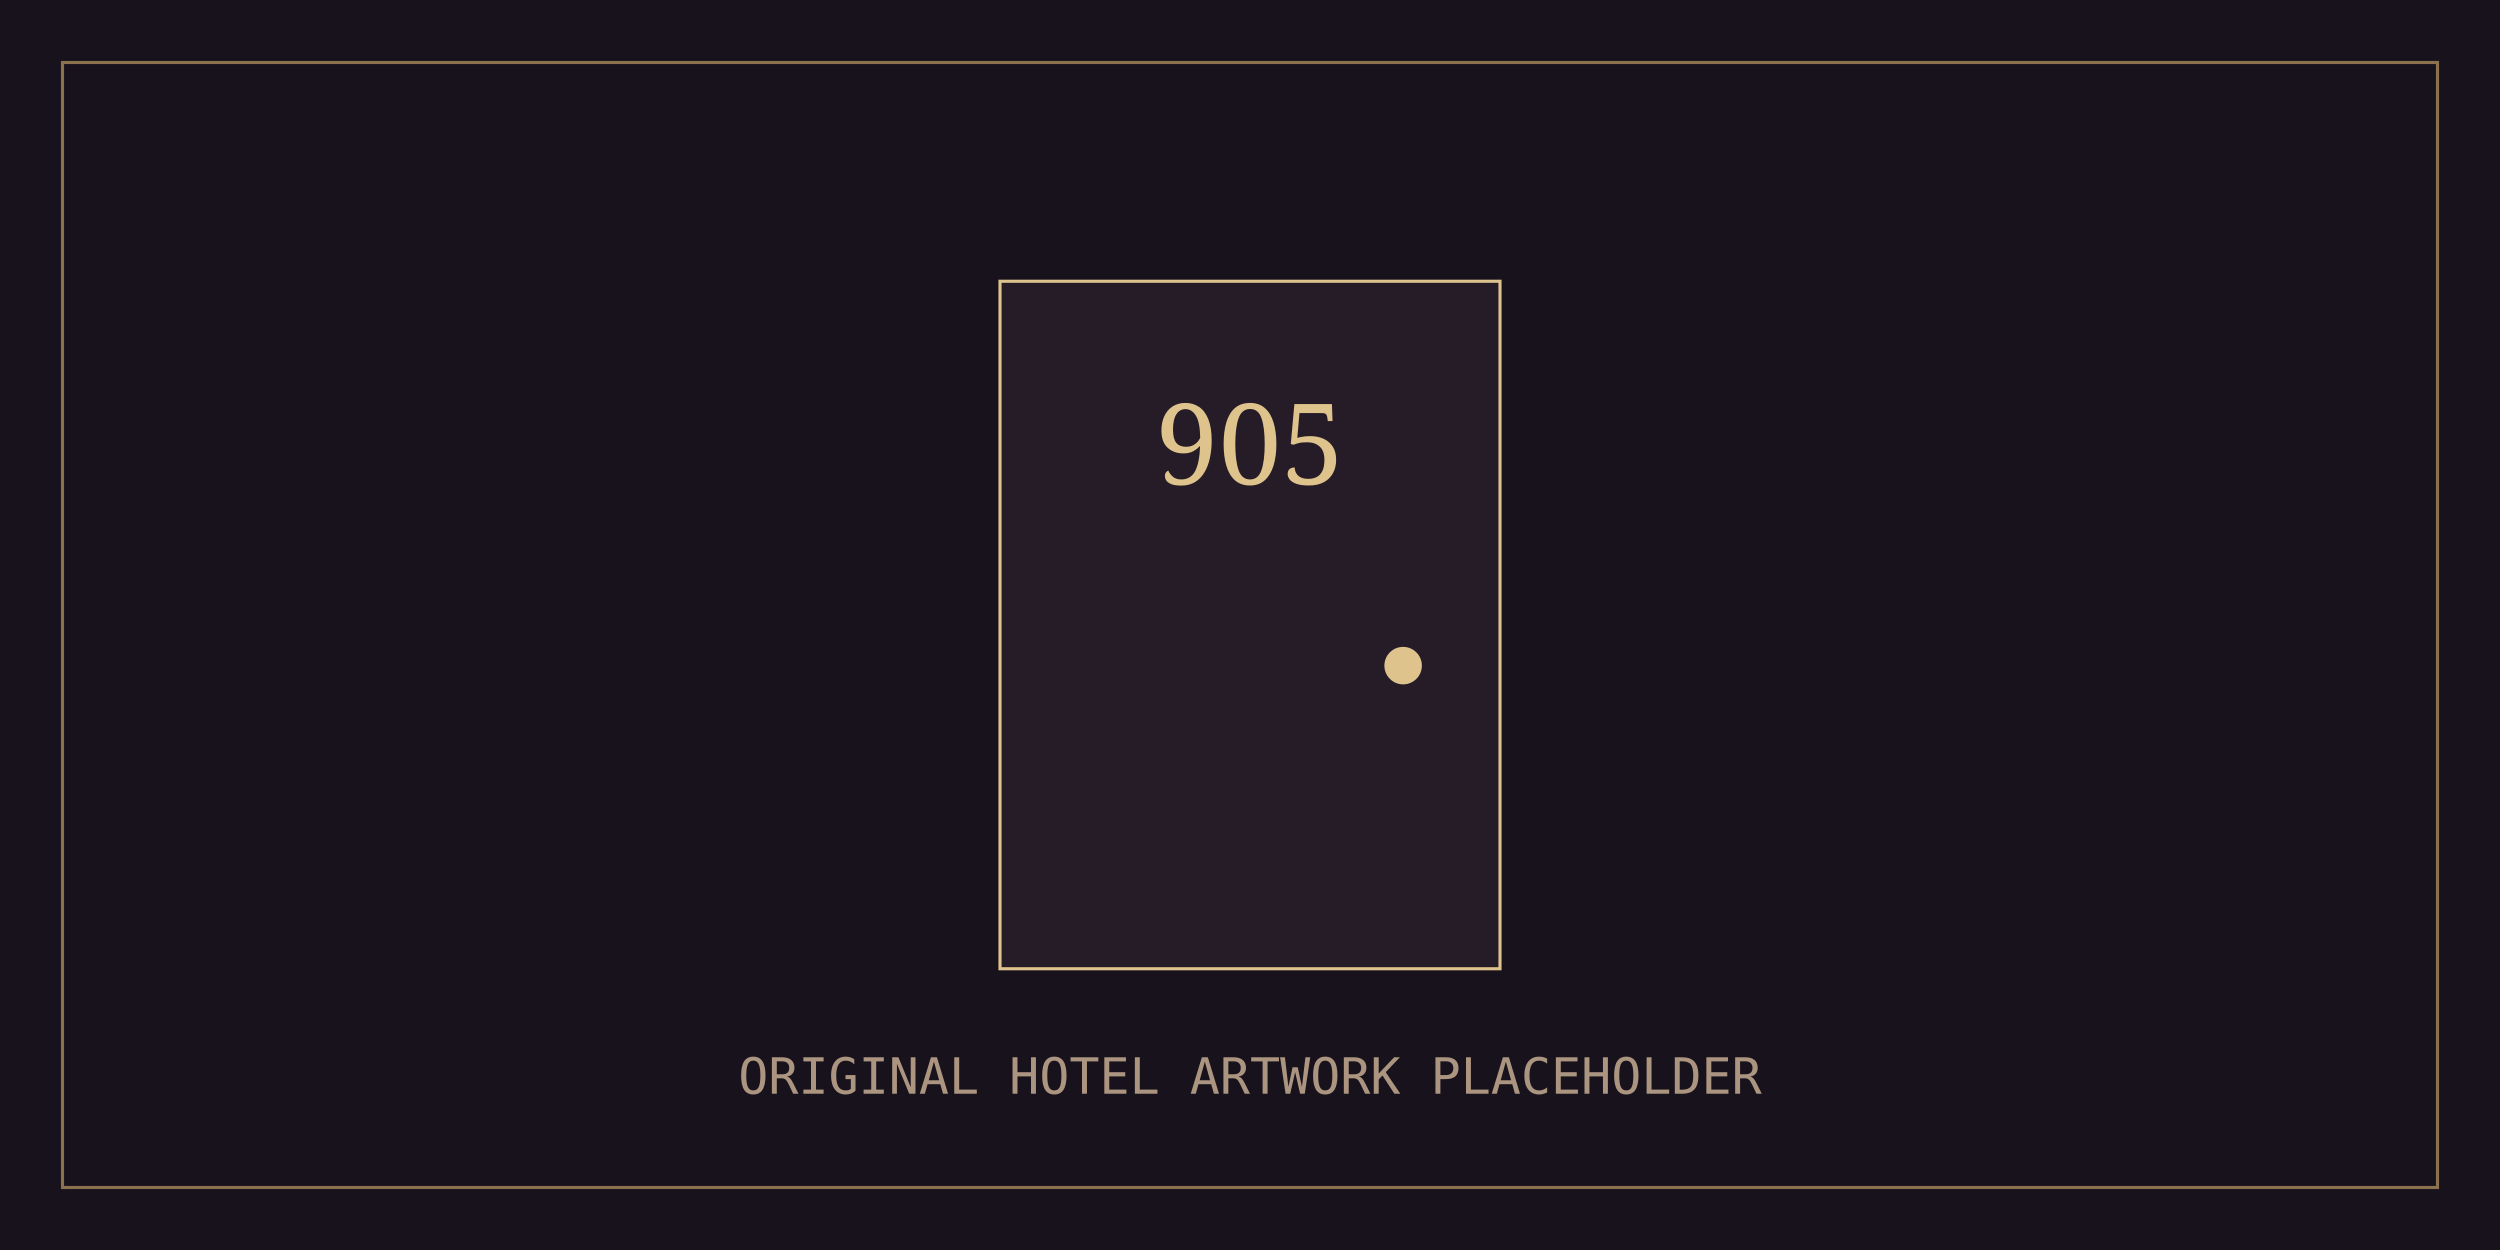
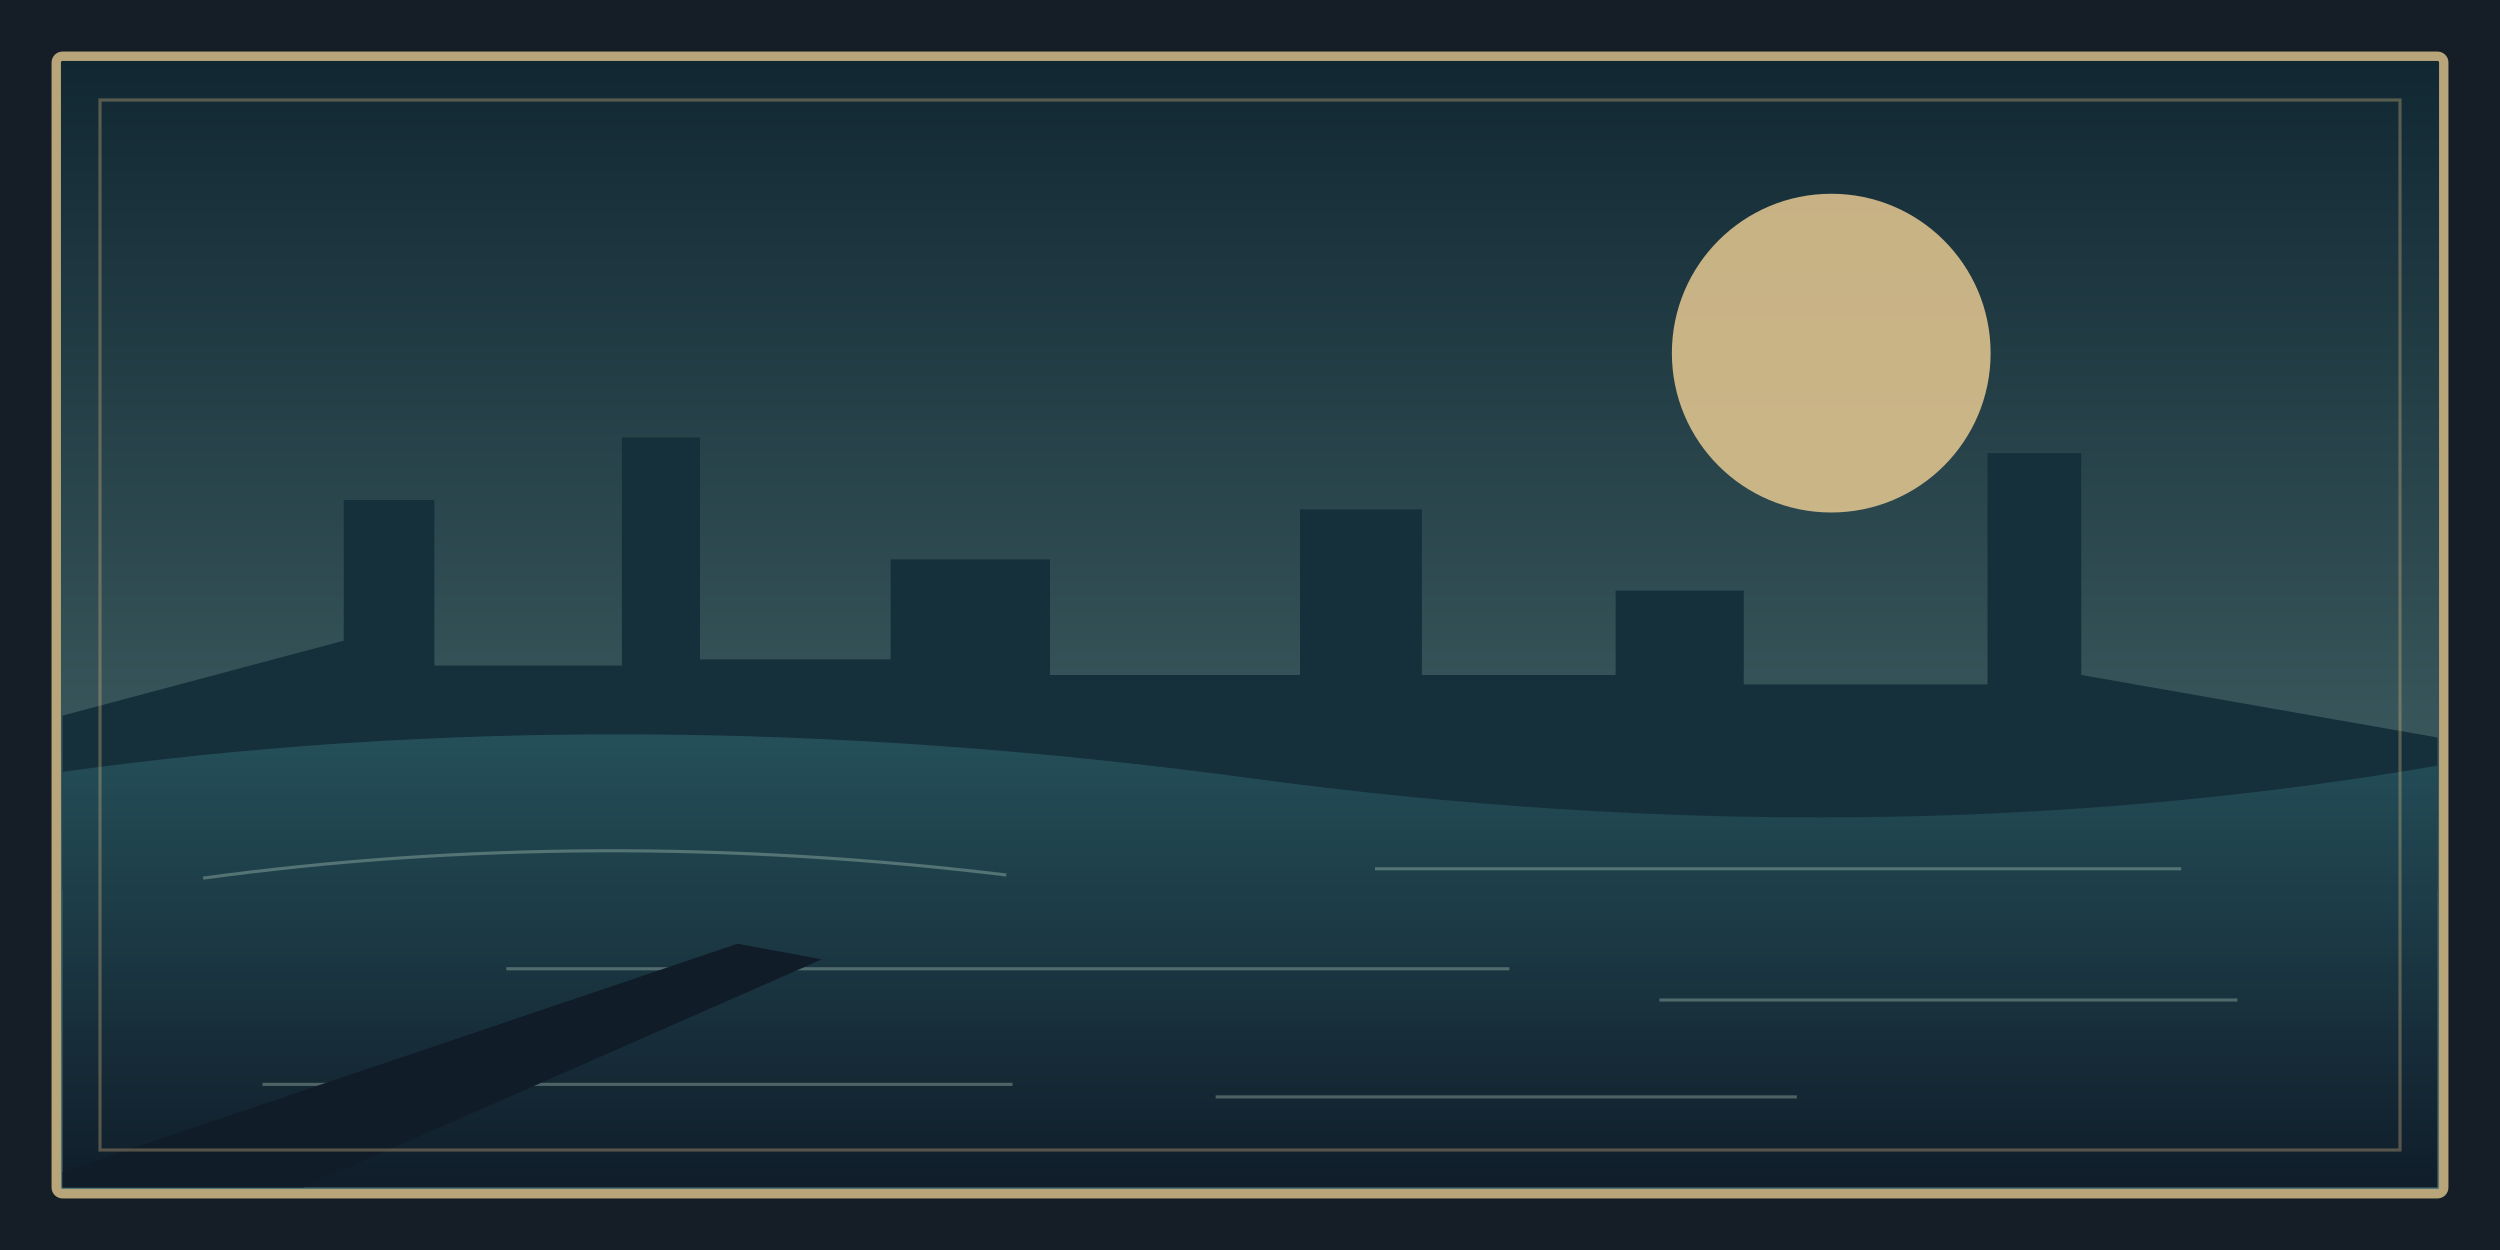
<svg xmlns="http://www.w3.org/2000/svg" width="800" height="400" viewBox="0 0 800 400">
-   <rect width="800" height="400" fill="#18121c" />
-   <rect x="20" y="20" width="760" height="360" fill="none" stroke="#8c714e" />
-   <path d="M320 90h160v220H320z" fill="#251c28" stroke="#dfc38d" />
-   <circle cx="449" cy="213" r="6" fill="#dfc38d" />
-   <text x="400" y="155" text-anchor="middle" font-family="serif" font-size="36" fill="#dfc38d">905</text>
-   <text x="400" y="350" text-anchor="middle" font-family="monospace" font-size="16" fill="#ac9580">ORIGINAL HOTEL ARTWORK PLACEHOLDER</text>
+   <defs>
+     <linearGradient id="sky" x2="0" y2="1">
+       <stop stop-color="#112833" />
+       <stop offset="1" stop-color="#527575" />
+     </linearGradient>
+     <linearGradient id="water" x2="0" y2="1">
+       <stop stop-color="#244f59" />
+       <stop offset="1" stop-color="#101d2a" />
+     </linearGradient>
+   </defs>
+   <rect width="800" height="400" fill="#151e27" />
+   <rect x="18" y="18" width="764" height="364" rx="2" fill="url(#sky)" stroke="#b8a579" stroke-width="3" />
+   <circle cx="586" cy="113" r="51" fill="#e6c992" opacity=".85" />
+   <path d="M20 229L110 205 110 160 139 160 139 213 199 213 199 140 224 140 224 211 285 211 285 179 336 179 336 216 416 216 416 163 455 163 455 216 517 216 517 189 558 189 558 219 636 219 636 145 666 145 666 216 780 236V285H20Z" fill="#152f3b" />
+   <path d="M20 247Q200 222 400 249T780 245V380H20Z" fill="url(#water)" />
+   <g fill="none" stroke="#b8d0bf" opacity=".35">
+     <path d="M65 281Q190 264 322 280M440 278h258M162 310h321M531 320h185M84 347h240M389 351h186" />
+   </g>
+   <path d="M20 375L236 302 263 307 97 380H20" fill="#101d29" />
+   <rect x="32" y="32" width="736" height="336" fill="none" stroke="#d8b77f" opacity=".35" />
</svg>
